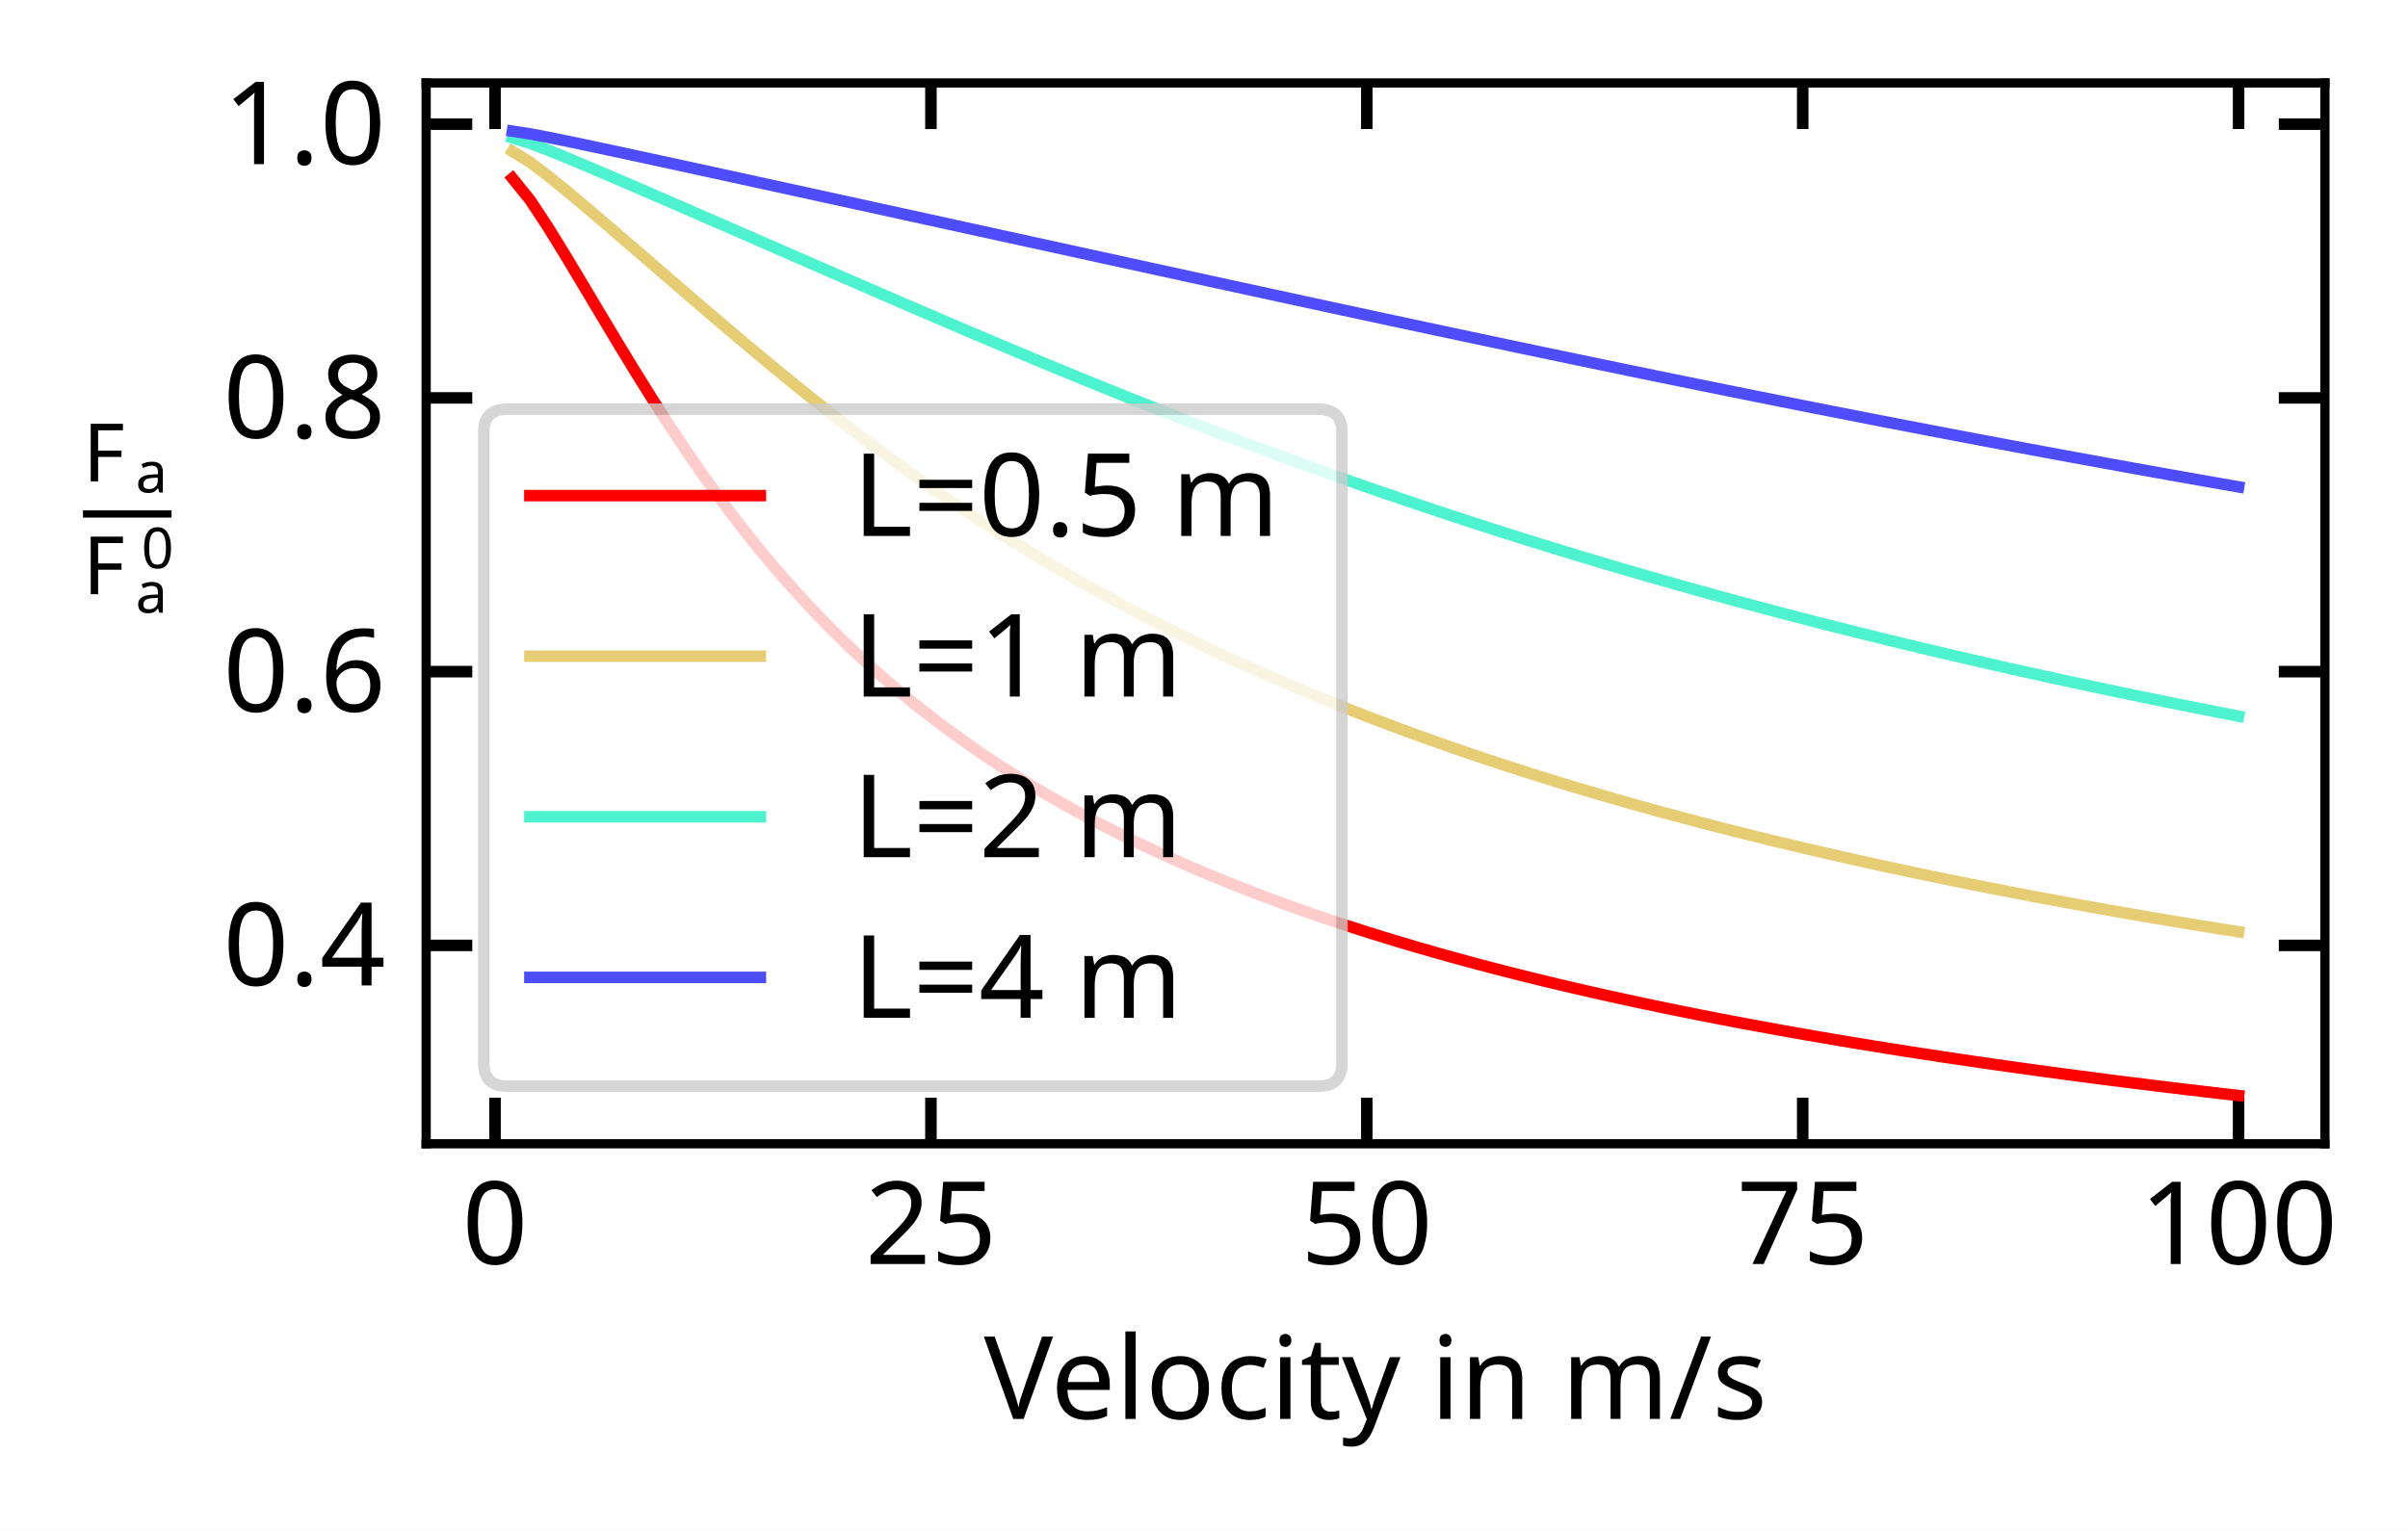
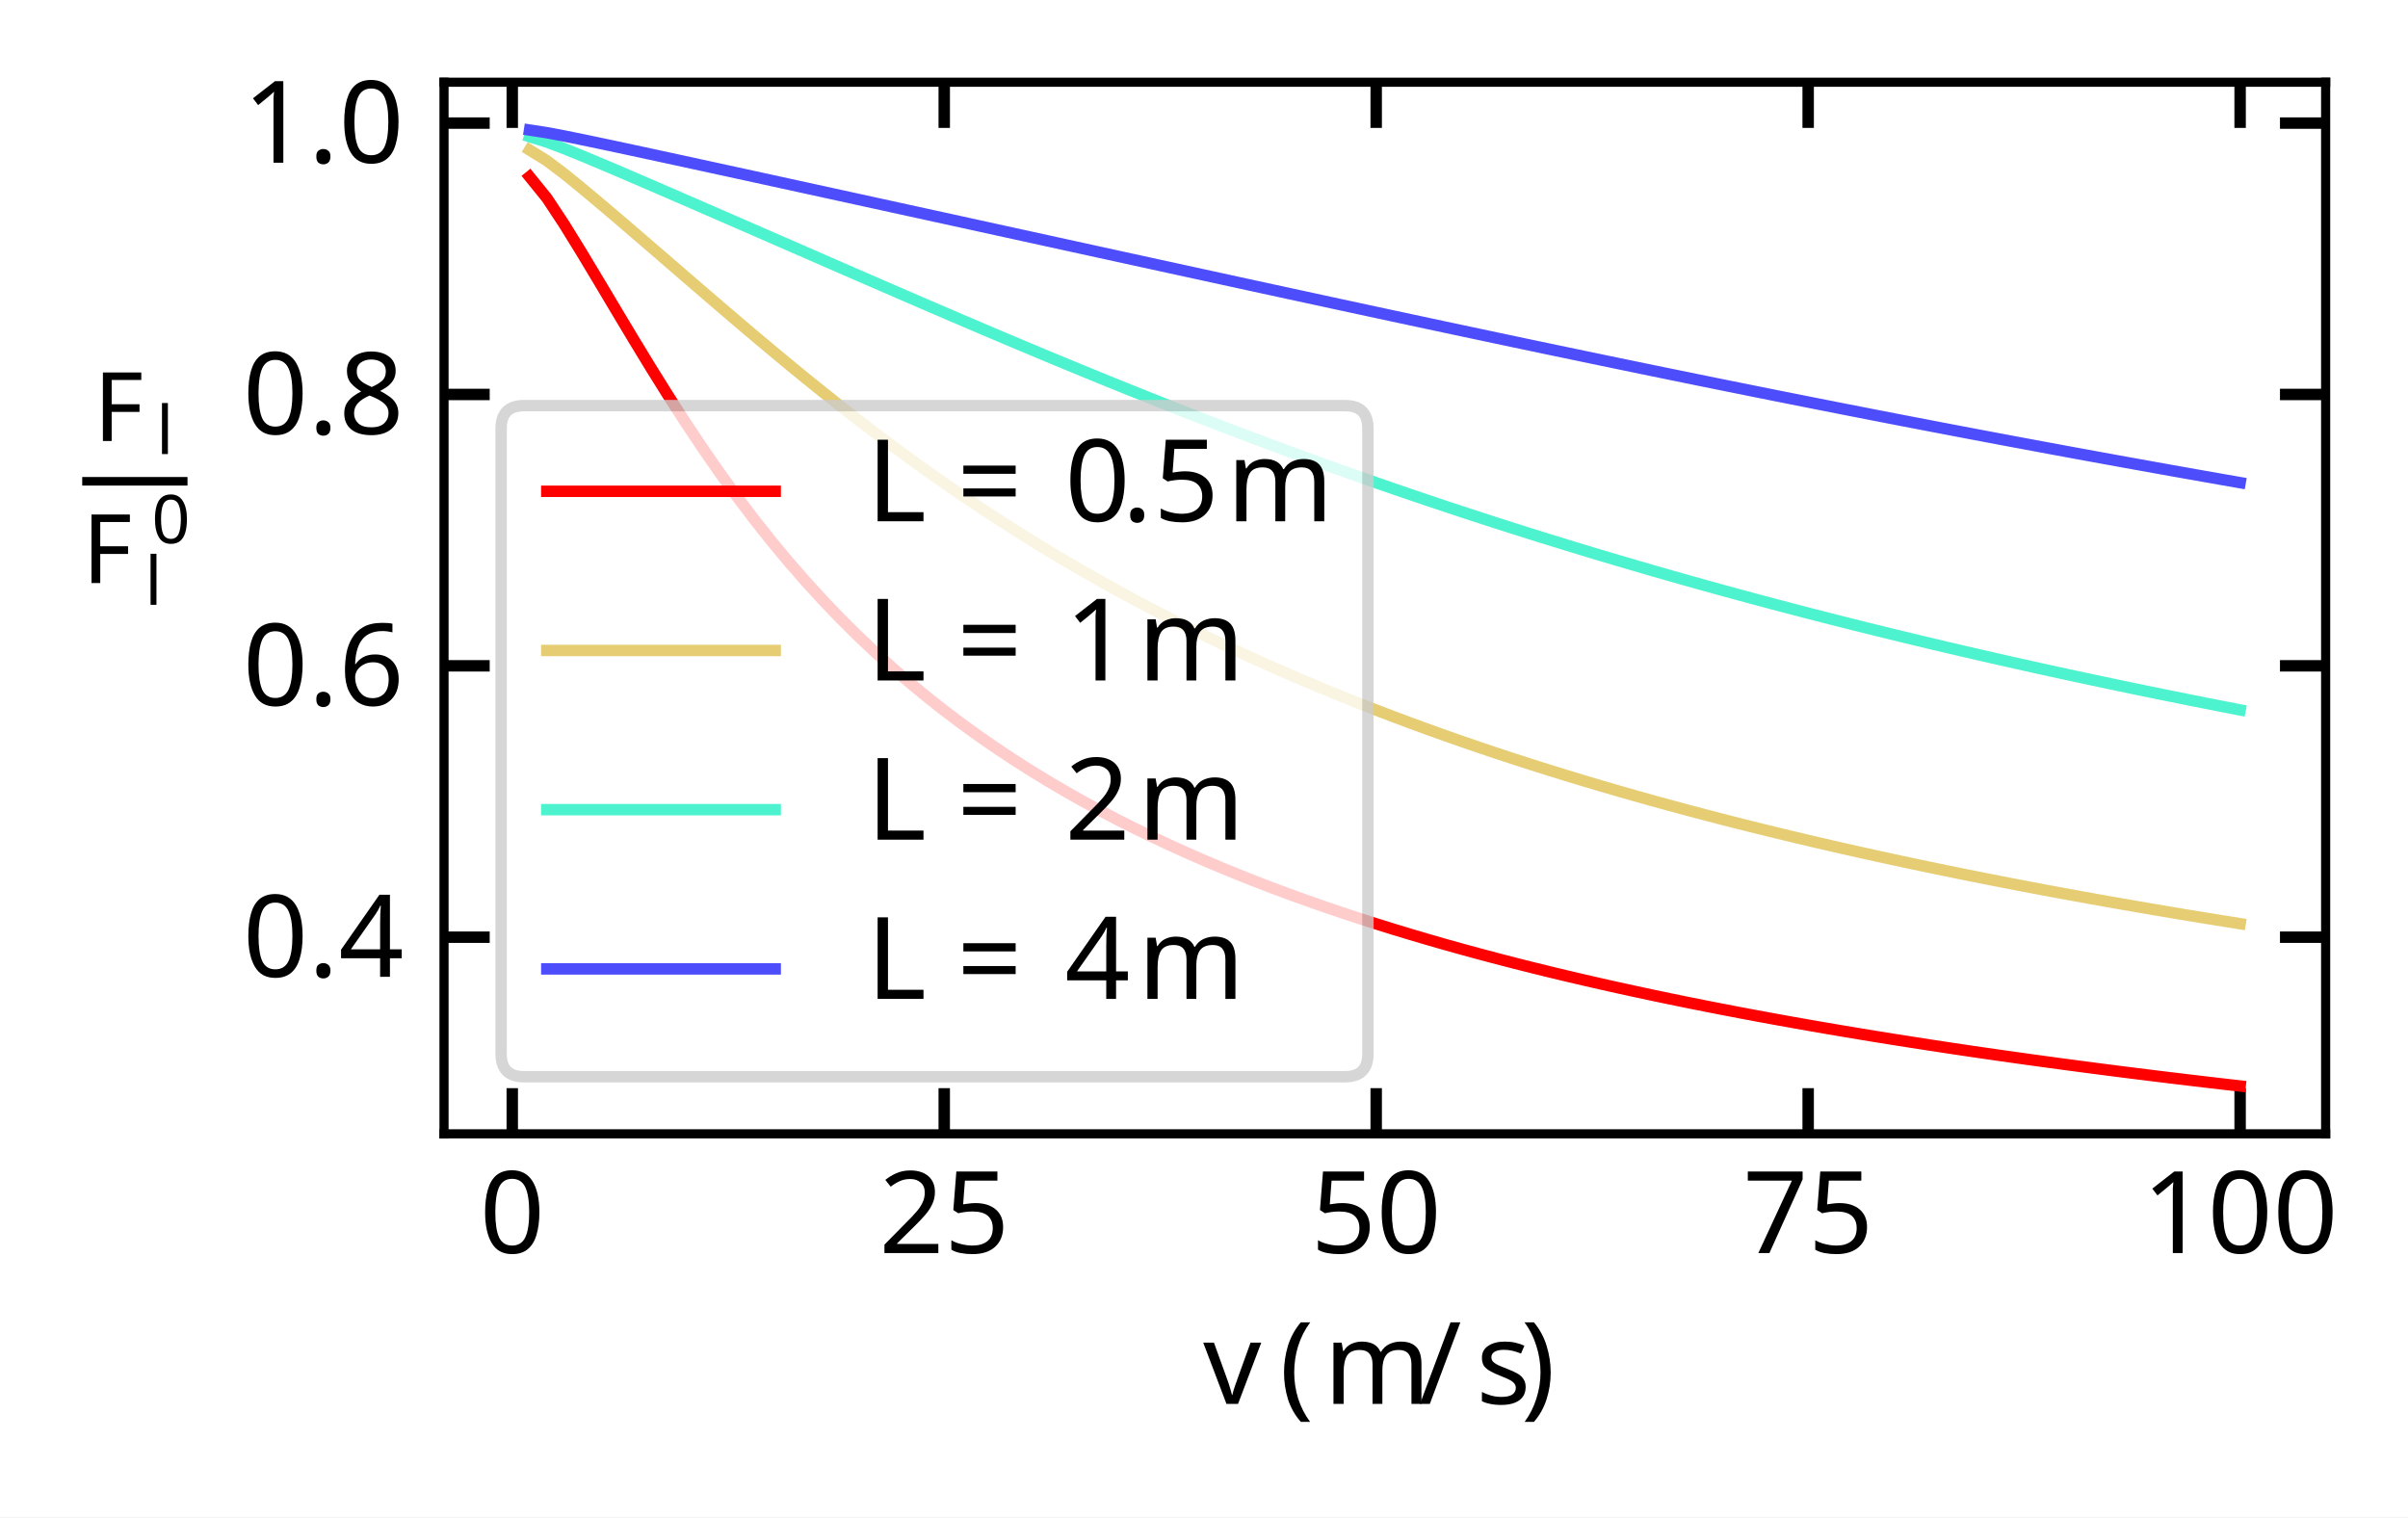
- <svg xmlns="http://www.w3.org/2000/svg" xmlns:xlink="http://www.w3.org/1999/xlink" width="208.954pt" height="132.863pt" viewBox="0 0 208.954 132.863" version="1.1">
+ <svg xmlns="http://www.w3.org/2000/svg" xmlns:xlink="http://www.w3.org/1999/xlink" width="210.854pt" height="132.863pt" viewBox="0 0 210.854 132.863" version="1.1">
  <defs>
    <style type="text/css">*{stroke-linejoin: round; stroke-linecap: butt}</style>
  </defs>
  <g id="figure_1">
    <g id="patch_1">
-       <path d="M 0 132.863  L 208.954 132.863  L 208.954 0  L 0 0  z " style="fill: #ffffff" />
+       <path d="M 0 132.863  L 210.854 132.863  L 210.854 0  L 0 0  z " style="fill: #ffffff" />
    </g>
    <g id="axes_1">
      <g id="patch_2">
-         <path d="M 36.98 99.282  L 201.743 99.282  L 201.743 7.2  L 36.98 7.2  z " style="fill: #ffffff" />
+         <path d="M 38.88 99.282  L 203.643 99.282  L 203.643 7.2  L 38.88 7.2  z " style="fill: #ffffff" />
      </g>
      <g id="matplotlib.axis_1">
        <g id="xtick_1">
          <g id="line2d_1">
            <defs>
-               <path id="m925a184960" d="M 0 0  L 0 -4  " style="stroke: #000000" />
-             </defs>
-             <g>
-               <use xlink:href="#m925a184960" x="42.956" y="99.282" style="stroke: #000000" />
+               <path id="m84ede90d59" d="M 0 0  L 0 -4  " style="stroke: #000000" />
+             </defs>
+             <g>
+               <use xlink:href="#m84ede90d59" x="44.856" y="99.282" style="stroke: #000000" />
            </g>
          </g>
          <g id="line2d_2">
            <defs>
-               <path id="m6430e7ddfe" d="M 0 0  L 0 4  " style="stroke: #000000" />
-             </defs>
-             <g>
-               <use xlink:href="#m6430e7ddfe" x="42.956" y="7.2" style="stroke: #000000" />
+               <path id="mca4b98fe63" d="M 0 0  L 0 4  " style="stroke: #000000" />
+             </defs>
+             <g>
+               <use xlink:href="#mca4b98fe63" x="44.856" y="7.2" style="stroke: #000000" />
            </g>
          </g>
          <g id="text_1">
-             <text style="font-size: 10px; font-family: 'NewComputerModern'; text-anchor: middle" x="42.956" y="109.722" transform="rotate(-0 42.95597 109.7223)">0</text>
+             <text style="font-size: 10px; font-family: 'NewComputerModern'; text-anchor: middle" x="44.856" y="109.722" transform="rotate(-0 44.85597 109.7223)">0</text>
          </g>
        </g>
        <g id="xtick_2">
          <g id="line2d_3">
            <g>
-               <use xlink:href="#m925a184960" x="80.781" y="99.282" style="stroke: #000000" />
+               <use xlink:href="#m84ede90d59" x="82.681" y="99.282" style="stroke: #000000" />
            </g>
          </g>
          <g id="line2d_4">
            <g>
-               <use xlink:href="#m6430e7ddfe" x="80.781" y="7.2" style="stroke: #000000" />
+               <use xlink:href="#mca4b98fe63" x="82.681" y="7.2" style="stroke: #000000" />
            </g>
          </g>
          <g id="text_2">
-             <text style="font-size: 10px; font-family: 'NewComputerModern'; text-anchor: middle" x="80.781" y="109.722" transform="rotate(-0 80.78053 109.7223)">25</text>
+             <text style="font-size: 10px; font-family: 'NewComputerModern'; text-anchor: middle" x="82.681" y="109.722" transform="rotate(-0 82.68053 109.7223)">25</text>
          </g>
        </g>
        <g id="xtick_3">
          <g id="line2d_5">
            <g>
-               <use xlink:href="#m925a184960" x="118.605" y="99.282" style="stroke: #000000" />
+               <use xlink:href="#m84ede90d59" x="120.505" y="99.282" style="stroke: #000000" />
            </g>
          </g>
          <g id="line2d_6">
            <g>
-               <use xlink:href="#m6430e7ddfe" x="118.605" y="7.2" style="stroke: #000000" />
+               <use xlink:href="#mca4b98fe63" x="120.505" y="7.2" style="stroke: #000000" />
            </g>
          </g>
          <g id="text_3">
-             <text style="font-size: 10px; font-family: 'NewComputerModern'; text-anchor: middle" x="118.605" y="109.722" transform="rotate(-0 118.6051 109.7223)">50</text>
+             <text style="font-size: 10px; font-family: 'NewComputerModern'; text-anchor: middle" x="120.505" y="109.722" transform="rotate(-0 120.5051 109.7223)">50</text>
          </g>
        </g>
        <g id="xtick_4">
          <g id="line2d_7">
            <g>
-               <use xlink:href="#m925a184960" x="156.43" y="99.282" style="stroke: #000000" />
+               <use xlink:href="#m84ede90d59" x="158.33" y="99.282" style="stroke: #000000" />
            </g>
          </g>
          <g id="line2d_8">
            <g>
-               <use xlink:href="#m6430e7ddfe" x="156.43" y="7.2" style="stroke: #000000" />
+               <use xlink:href="#mca4b98fe63" x="158.33" y="7.2" style="stroke: #000000" />
            </g>
          </g>
          <g id="text_4">
-             <text style="font-size: 10px; font-family: 'NewComputerModern'; text-anchor: middle" x="156.43" y="109.722" transform="rotate(-0 156.4296 109.7223)">75</text>
+             <text style="font-size: 10px; font-family: 'NewComputerModern'; text-anchor: middle" x="158.33" y="109.722" transform="rotate(-0 158.3296 109.7223)">75</text>
          </g>
        </g>
        <g id="xtick_5">
          <g id="line2d_9">
            <g>
-               <use xlink:href="#m925a184960" x="194.254" y="99.282" style="stroke: #000000" />
+               <use xlink:href="#m84ede90d59" x="196.154" y="99.282" style="stroke: #000000" />
            </g>
          </g>
          <g id="line2d_10">
            <g>
-               <use xlink:href="#m6430e7ddfe" x="194.254" y="7.2" style="stroke: #000000" />
+               <use xlink:href="#mca4b98fe63" x="196.154" y="7.2" style="stroke: #000000" />
            </g>
          </g>
          <g id="text_5">
-             <text style="font-size: 10px; font-family: 'NewComputerModern'; text-anchor: middle" x="194.254" y="109.722" transform="rotate(-0 194.2542 109.7223)">100</text>
+             <text style="font-size: 10px; font-family: 'NewComputerModern'; text-anchor: middle" x="196.154" y="109.722" transform="rotate(-0 196.1542 109.7223)">100</text>
          </g>
        </g>
        <g id="text_6">
-           <text style="font-size: 10px; font-family: 'NewComputerModern'; text-anchor: middle" x="119.362" y="123.163" transform="rotate(-0 119.3616 123.1629)">Velocity in m/s</text>
+           <g transform="translate(105.3616 123.1629)">
+             <text>
+               <tspan x="0" y="-0.234" style="font-size: 10px; font-family: 'NewComputerModern Math'">v</tspan>
+               <tspan x="6.668" y="-0.234" style="font-size: 10px; font-family: 'NewComputerModern Math'">(</tspan>
+               <tspan x="10.558" y="-0.234" style="font-size: 10px; font-family: 'NewComputerModern Math'">m</tspan>
+               <tspan x="18.888" y="-0.234" style="font-size: 10px; font-family: 'NewComputerModern Math'">/</tspan>
+               <tspan x="23.888" y="-0.234" style="font-size: 10px; font-family: 'NewComputerModern Math'">s</tspan>
+               <tspan x="27.828" y="-0.234" style="font-size: 10px; font-family: 'NewComputerModern Math'">)</tspan>
+             </text>
+           </g>
        </g>
      </g>
      <g id="matplotlib.axis_2">
        <g id="ytick_1">
          <g id="line2d_11">
            <defs>
-               <path id="m21ab42282b" d="M 0 0  L 4 0  " style="stroke: #000000" />
-             </defs>
-             <g>
-               <use xlink:href="#m21ab42282b" x="36.98" y="82.064" style="stroke: #000000" />
+               <path id="m1405b9a359" d="M 0 0  L 4 0  " style="stroke: #000000" />
+             </defs>
+             <g>
+               <use xlink:href="#m1405b9a359" x="38.88" y="82.064" style="stroke: #000000" />
            </g>
          </g>
          <g id="line2d_12">
            <defs>
-               <path id="mace1da672e" d="M 0 0  L -4 0  " style="stroke: #000000" />
-             </defs>
-             <g>
-               <use xlink:href="#mace1da672e" x="201.743" y="82.064" style="stroke: #000000" />
+               <path id="m4160505095" d="M 0 0  L -4 0  " style="stroke: #000000" />
+             </defs>
+             <g>
+               <use xlink:href="#m4160505095" x="203.643" y="82.064" style="stroke: #000000" />
            </g>
          </g>
          <g id="text_7">
-             <text style="font-size: 10px; font-family: 'NewComputerModern'; text-anchor: end" x="33.48" y="85.535" transform="rotate(-0 33.47969 85.53464)">0.4</text>
+             <text style="font-size: 10px; font-family: 'NewComputerModern'; text-anchor: end" x="35.38" y="85.535" transform="rotate(-0 35.37969 85.53464)">0.4</text>
          </g>
        </g>
        <g id="ytick_2">
          <g id="line2d_13">
            <g>
-               <use xlink:href="#m21ab42282b" x="36.98" y="58.302" style="stroke: #000000" />
+               <use xlink:href="#m1405b9a359" x="38.88" y="58.302" style="stroke: #000000" />
            </g>
          </g>
          <g id="line2d_14">
            <g>
-               <use xlink:href="#mace1da672e" x="201.743" y="58.302" style="stroke: #000000" />
+               <use xlink:href="#m4160505095" x="203.643" y="58.302" style="stroke: #000000" />
            </g>
          </g>
          <g id="text_8">
-             <text style="font-size: 10px; font-family: 'NewComputerModern'; text-anchor: end" x="33.48" y="61.772" transform="rotate(-0 33.47969 61.77238)">0.6</text>
+             <text style="font-size: 10px; font-family: 'NewComputerModern'; text-anchor: end" x="35.38" y="61.772" transform="rotate(-0 35.37969 61.77238)">0.6</text>
          </g>
        </g>
        <g id="ytick_3">
          <g id="line2d_15">
            <g>
-               <use xlink:href="#m21ab42282b" x="36.98" y="34.54" style="stroke: #000000" />
+               <use xlink:href="#m1405b9a359" x="38.88" y="34.54" style="stroke: #000000" />
            </g>
          </g>
          <g id="line2d_16">
            <g>
-               <use xlink:href="#mace1da672e" x="201.743" y="34.54" style="stroke: #000000" />
+               <use xlink:href="#m4160505095" x="203.643" y="34.54" style="stroke: #000000" />
            </g>
          </g>
          <g id="text_9">
-             <text style="font-size: 10px; font-family: 'NewComputerModern'; text-anchor: end" x="33.48" y="38.01" transform="rotate(-0 33.47969 38.01012)">0.8</text>
+             <text style="font-size: 10px; font-family: 'NewComputerModern'; text-anchor: end" x="35.38" y="38.01" transform="rotate(-0 35.37969 38.01012)">0.8</text>
          </g>
        </g>
        <g id="ytick_4">
          <g id="line2d_17">
            <g>
-               <use xlink:href="#m21ab42282b" x="36.98" y="10.778" style="stroke: #000000" />
+               <use xlink:href="#m1405b9a359" x="38.88" y="10.778" style="stroke: #000000" />
            </g>
          </g>
          <g id="line2d_18">
            <g>
-               <use xlink:href="#mace1da672e" x="201.743" y="10.778" style="stroke: #000000" />
+               <use xlink:href="#m4160505095" x="203.643" y="10.778" style="stroke: #000000" />
            </g>
          </g>
          <g id="text_10">
-             <text style="font-size: 10px; font-family: 'NewComputerModern'; text-anchor: end" x="33.48" y="14.248" transform="rotate(-0 33.47969 14.24786)">1.0</text>
+             <text style="font-size: 10px; font-family: 'NewComputerModern'; text-anchor: end" x="35.38" y="14.248" transform="rotate(-0 35.37969 14.24786)">1.0</text>
          </g>
        </g>
        <g id="text_11">
-           <g transform="translate(7.2 46.84085)">
-             <text>
-               <tspan x="0" y="-5.056" style="font-size: 7px; font-family: 'NewComputerModern Math'">F</tspan>
-               <tspan x="0" y="4.737" style="font-size: 7px; font-family: 'NewComputerModern Math'">F</tspan>
-               <tspan x="4.571" y="-4.092" style="font-size: 4.9px; font-family: 'NewComputerModern Math'">a</tspan>
-               <tspan x="4.571" y="6.345" style="font-size: 4.9px; font-family: 'NewComputerModern Math'">a</tspan>
-               <tspan x="5.076" y="2.486" style="font-size: 4.9px; font-family: 'NewComputerModern Math'">0</tspan>
-               <tspan x="8.936" y="-0.155" style="font-size: 10px; font-family: 'NewComputerModern'"> </tspan>
-               <tspan x="12.266" y="-0.155" style="font-size: 10px; font-family: 'NewComputerModern'"> </tspan>
-               <tspan x="15.596" y="-0.155" style="font-size: 10px; font-family: 'NewComputerModern'"> </tspan>
-             </text>
-             <rect x="0" y="-2.538" width="7.686" height="0.625" />
+           <g transform="translate(7.2 44.72085)">
+             <text>
+               <tspan x="0" y="6.331" style="font-size: 8.4px; font-family: 'NewComputerModern Math'">F</tspan>
+               <tspan x="1" y="-6.105" style="font-size: 8.4px; font-family: 'NewComputerModern Math'">F</tspan>
+               <tspan x="5.485" y="8.239" style="font-size: 5.88px; font-family: 'NewComputerModern Math'">l</tspan>
+               <tspan x="6.088" y="2.841" style="font-size: 5.88px; font-family: 'NewComputerModern Math'">0</tspan>
+               <tspan x="6.485" y="-4.96" style="font-size: 5.88px; font-family: 'NewComputerModern Math'">l</tspan>
+               <tspan x="10.719" y="-0.319" style="font-size: 12px; font-family: 'NewComputerModern'"> </tspan>
+               <tspan x="14.715" y="-0.319" style="font-size: 12px; font-family: 'NewComputerModern'"> </tspan>
+               <tspan x="18.711" y="-0.319" style="font-size: 12px; font-family: 'NewComputerModern'"> </tspan>
+             </text>
+             <rect x="0" y="-2.952" width="9.219" height="0.75" />
          </g>
        </g>
      </g>
      <g id="line2d_19">
-         <path d="M 44.469 15.473  L 45.982 17.34  L 47.495 19.629  L 49.008 22.081  L 50.521 24.601  L 52.034 27.14  L 53.547 29.666  L 55.06 32.153  L 56.573 34.581  L 58.086 36.935  L 59.599 39.206  L 61.112 41.388  L 62.625 43.478  L 64.138 45.477  L 65.651 47.385  L 67.164 49.205  L 68.677 50.94  L 70.19 52.593  L 71.703 54.17  L 73.216 55.673  L 74.729 57.106  L 76.242 58.474  L 77.755 59.78  L 79.268 61.028  L 80.781 62.222  L 82.294 63.363  L 83.806 64.456  L 85.319 65.503  L 86.832 66.507  L 88.345 67.471  L 89.858 68.396  L 91.371 69.285  L 92.884 70.14  L 94.397 70.963  L 95.91 71.756  L 97.423 72.519  L 98.936 73.256  L 100.449 73.966  L 101.962 74.653  L 103.475 75.316  L 104.988 75.957  L 106.501 76.577  L 108.014 77.177  L 109.527 77.759  L 111.04 78.322  L 112.553 78.868  L 114.066 79.398  L 115.579 79.912  L 117.092 80.412  L 118.605 80.897  L 120.118 81.369  L 121.631 81.827  L 123.144 82.273  L 124.657 82.708  L 126.17 83.13  L 127.683 83.542  L 129.196 83.944  L 130.709 84.335  L 132.222 84.717  L 133.735 85.089  L 135.248 85.453  L 136.761 85.807  L 138.274 86.154  L 139.787 86.493  L 141.3 86.823  L 142.813 87.147  L 144.326 87.463  L 145.839 87.773  L 147.352 88.076  L 148.865 88.372  L 150.378 88.662  L 151.891 88.947  L 153.404 89.225  L 154.917 89.498  L 156.43 89.766  L 157.943 90.028  L 159.456 90.285  L 160.969 90.537  L 162.482 90.785  L 163.995 91.028  L 165.508 91.266  L 167.021 91.5  L 168.534 91.73  L 170.046 91.956  L 171.559 92.178  L 173.072 92.396  L 174.585 92.61  L 176.098 92.82  L 177.611 93.027  L 179.124 93.231  L 180.637 93.431  L 182.15 93.628  L 183.663 93.822  L 185.176 94.013  L 186.689 94.2  L 188.202 94.385  L 189.715 94.567  L 191.228 94.746  L 192.741 94.922  L 194.254 95.096  " clip-path="url(#p21b578f75c)" style="fill: none; stroke: #ff0000; stroke-linecap: square" />
+         <path d="M 46.369 15.473  L 47.882 17.34  L 49.395 19.629  L 50.908 22.081  L 52.421 24.601  L 53.934 27.14  L 55.447 29.666  L 56.96 32.153  L 58.473 34.581  L 59.986 36.935  L 61.499 39.206  L 63.012 41.388  L 64.525 43.478  L 66.038 45.477  L 67.551 47.385  L 69.064 49.205  L 70.577 50.94  L 72.09 52.593  L 73.603 54.17  L 75.116 55.673  L 76.629 57.106  L 78.142 58.474  L 79.655 59.78  L 81.168 61.028  L 82.681 62.222  L 84.194 63.363  L 85.706 64.456  L 87.219 65.503  L 88.732 66.507  L 90.245 67.471  L 91.758 68.396  L 93.271 69.285  L 94.784 70.14  L 96.297 70.963  L 97.81 71.756  L 99.323 72.519  L 100.836 73.256  L 102.349 73.966  L 103.862 74.653  L 105.375 75.316  L 106.888 75.957  L 108.401 76.577  L 109.914 77.177  L 111.427 77.759  L 112.94 78.322  L 114.453 78.868  L 115.966 79.398  L 117.479 79.912  L 118.992 80.412  L 120.505 80.897  L 122.018 81.369  L 123.531 81.827  L 125.044 82.273  L 126.557 82.708  L 128.07 83.13  L 129.583 83.542  L 131.096 83.944  L 132.609 84.335  L 134.122 84.717  L 135.635 85.089  L 137.148 85.453  L 138.661 85.807  L 140.174 86.154  L 141.687 86.493  L 143.2 86.823  L 144.713 87.147  L 146.226 87.463  L 147.739 87.773  L 149.252 88.076  L 150.765 88.372  L 152.278 88.662  L 153.791 88.947  L 155.304 89.225  L 156.817 89.498  L 158.33 89.766  L 159.843 90.028  L 161.356 90.285  L 162.869 90.537  L 164.382 90.785  L 165.895 91.028  L 167.408 91.266  L 168.921 91.5  L 170.434 91.73  L 171.946 91.956  L 173.459 92.178  L 174.972 92.396  L 176.485 92.61  L 177.998 92.82  L 179.511 93.027  L 181.024 93.231  L 182.537 93.431  L 184.05 93.628  L 185.563 93.822  L 187.076 94.013  L 188.589 94.2  L 190.102 94.385  L 191.615 94.567  L 193.128 94.746  L 194.641 94.922  L 196.154 95.096  " clip-path="url(#p75cf6c90d3)" style="fill: none; stroke: #ff0000; stroke-linecap: square" />
      </g>
      <g id="line2d_20">
-         <path d="M 44.469 13.137  L 45.982 14.071  L 47.495 15.215  L 49.008 16.442  L 50.521 17.707  L 52.034 18.991  L 53.547 20.287  L 55.06 21.589  L 56.573 22.895  L 58.086 24.202  L 59.599 25.507  L 61.112 26.807  L 62.625 28.1  L 64.138 29.383  L 65.651 30.653  L 67.164 31.909  L 68.677 33.148  L 70.19 34.368  L 71.703 35.569  L 73.216 36.749  L 74.729 37.907  L 76.242 39.042  L 77.755 40.154  L 79.268 41.242  L 80.781 42.307  L 82.294 43.348  L 83.806 44.366  L 85.319 45.36  L 86.832 46.332  L 88.345 47.28  L 89.858 48.206  L 91.371 49.11  L 92.884 49.992  L 94.397 50.854  L 95.91 51.694  L 97.423 52.515  L 98.936 53.316  L 100.449 54.098  L 101.962 54.861  L 103.475 55.607  L 104.988 56.335  L 106.501 57.046  L 108.014 57.74  L 109.527 58.418  L 111.04 59.081  L 112.553 59.728  L 114.066 60.361  L 115.579 60.98  L 117.092 61.585  L 118.605 62.177  L 120.118 62.755  L 121.631 63.321  L 123.144 63.875  L 124.657 64.417  L 126.17 64.947  L 127.683 65.466  L 129.196 65.975  L 130.709 66.473  L 132.222 66.96  L 133.735 67.438  L 135.248 67.906  L 136.761 68.365  L 138.274 68.815  L 139.787 69.256  L 141.3 69.688  L 142.813 70.113  L 144.326 70.529  L 145.839 70.937  L 147.352 71.337  L 148.865 71.731  L 150.378 72.117  L 151.891 72.495  L 153.404 72.868  L 154.917 73.233  L 156.43 73.592  L 157.943 73.945  L 159.456 74.291  L 160.969 74.632  L 162.482 74.967  L 163.995 75.296  L 165.508 75.62  L 167.021 75.938  L 168.534 76.251  L 170.046 76.559  L 171.559 76.862  L 173.072 77.16  L 174.585 77.453  L 176.098 77.742  L 177.611 78.026  L 179.124 78.306  L 180.637 78.581  L 182.15 78.853  L 183.663 79.12  L 185.176 79.383  L 186.689 79.642  L 188.202 79.898  L 189.715 80.15  L 191.228 80.398  L 192.741 80.642  L 194.254 80.883  " clip-path="url(#p21b578f75c)" style="fill: none; stroke: #e6cd73; stroke-linecap: square" />
+         <path d="M 46.369 13.137  L 47.882 14.071  L 49.395 15.215  L 50.908 16.442  L 52.421 17.707  L 53.934 18.991  L 55.447 20.287  L 56.96 21.589  L 58.473 22.895  L 59.986 24.202  L 61.499 25.507  L 63.012 26.807  L 64.525 28.1  L 66.038 29.383  L 67.551 30.653  L 69.064 31.909  L 70.577 33.148  L 72.09 34.368  L 73.603 35.569  L 75.116 36.749  L 76.629 37.907  L 78.142 39.042  L 79.655 40.154  L 81.168 41.242  L 82.681 42.307  L 84.194 43.348  L 85.706 44.366  L 87.219 45.36  L 88.732 46.332  L 90.245 47.28  L 91.758 48.206  L 93.271 49.11  L 94.784 49.992  L 96.297 50.854  L 97.81 51.694  L 99.323 52.515  L 100.836 53.316  L 102.349 54.098  L 103.862 54.861  L 105.375 55.607  L 106.888 56.335  L 108.401 57.046  L 109.914 57.74  L 111.427 58.418  L 112.94 59.081  L 114.453 59.728  L 115.966 60.361  L 117.479 60.98  L 118.992 61.585  L 120.505 62.177  L 122.018 62.755  L 123.531 63.321  L 125.044 63.875  L 126.557 64.417  L 128.07 64.947  L 129.583 65.466  L 131.096 65.975  L 132.609 66.473  L 134.122 66.96  L 135.635 67.438  L 137.148 67.906  L 138.661 68.365  L 140.174 68.815  L 141.687 69.256  L 143.2 69.688  L 144.713 70.113  L 146.226 70.529  L 147.739 70.937  L 149.252 71.337  L 150.765 71.731  L 152.278 72.117  L 153.791 72.495  L 155.304 72.868  L 156.817 73.233  L 158.33 73.592  L 159.843 73.945  L 161.356 74.291  L 162.869 74.632  L 164.382 74.967  L 165.895 75.296  L 167.408 75.62  L 168.921 75.938  L 170.434 76.251  L 171.946 76.559  L 173.459 76.862  L 174.972 77.16  L 176.485 77.453  L 177.998 77.742  L 179.511 78.026  L 181.024 78.306  L 182.537 78.581  L 184.05 78.853  L 185.563 79.12  L 187.076 79.383  L 188.589 79.642  L 190.102 79.898  L 191.615 80.15  L 193.128 80.398  L 194.641 80.642  L 196.154 80.883  " clip-path="url(#p75cf6c90d3)" style="fill: none; stroke: #e6cd73; stroke-linecap: square" />
      </g>
      <g id="line2d_21">
-         <path d="M 44.469 11.969  L 45.982 12.436  L 47.495 13.009  L 49.008 13.622  L 50.521 14.254  L 52.034 14.896  L 53.547 15.544  L 55.06 16.196  L 56.573 16.85  L 58.086 17.506  L 59.599 18.164  L 61.112 18.822  L 62.625 19.481  L 64.138 20.141  L 65.651 20.801  L 67.164 21.461  L 68.677 22.121  L 70.19 22.781  L 71.703 23.441  L 73.216 24.1  L 74.729 24.757  L 76.242 25.414  L 77.755 26.069  L 79.268 26.722  L 80.781 27.373  L 82.294 28.022  L 83.806 28.668  L 85.319 29.311  L 86.832 29.95  L 88.345 30.586  L 89.858 31.219  L 91.371 31.847  L 92.884 32.471  L 94.397 33.09  L 95.91 33.705  L 97.423 34.314  L 98.936 34.919  L 100.449 35.519  L 101.962 36.113  L 103.475 36.701  L 104.988 37.285  L 106.501 37.862  L 108.014 38.434  L 109.527 39  L 111.04 39.56  L 112.553 40.114  L 114.066 40.663  L 115.579 41.205  L 117.092 41.742  L 118.605 42.272  L 120.118 42.797  L 121.631 43.315  L 123.144 43.828  L 124.657 44.335  L 126.17 44.836  L 127.683 45.331  L 129.196 45.82  L 130.709 46.304  L 132.222 46.781  L 133.735 47.253  L 135.248 47.72  L 136.761 48.181  L 138.274 48.636  L 139.787 49.086  L 141.3 49.53  L 142.813 49.969  L 144.326 50.403  L 145.839 50.832  L 147.352 51.255  L 148.865 51.674  L 150.378 52.087  L 151.891 52.495  L 153.404 52.898  L 154.917 53.297  L 156.43 53.691  L 157.943 54.08  L 159.456 54.464  L 160.969 54.844  L 162.482 55.219  L 163.995 55.59  L 165.508 55.957  L 167.021 56.319  L 168.534 56.677  L 170.046 57.03  L 171.559 57.38  L 173.072 57.725  L 174.585 58.067  L 176.098 58.404  L 177.611 58.738  L 179.124 59.067  L 180.637 59.393  L 182.15 59.715  L 183.663 60.034  L 185.176 60.349  L 186.689 60.66  L 188.202 60.968  L 189.715 61.272  L 191.228 61.573  L 192.741 61.871  L 194.254 62.165  " clip-path="url(#p21b578f75c)" style="fill: none; stroke: #4df3ce; stroke-linecap: square" />
+         <path d="M 46.369 11.969  L 47.882 12.436  L 49.395 13.009  L 50.908 13.622  L 52.421 14.254  L 53.934 14.896  L 55.447 15.544  L 56.96 16.196  L 58.473 16.85  L 59.986 17.506  L 61.499 18.164  L 63.012 18.822  L 64.525 19.481  L 66.038 20.141  L 67.551 20.801  L 69.064 21.461  L 70.577 22.121  L 72.09 22.781  L 73.603 23.441  L 75.116 24.1  L 76.629 24.757  L 78.142 25.414  L 79.655 26.069  L 81.168 26.722  L 82.681 27.373  L 84.194 28.022  L 85.706 28.668  L 87.219 29.311  L 88.732 29.95  L 90.245 30.586  L 91.758 31.219  L 93.271 31.847  L 94.784 32.471  L 96.297 33.09  L 97.81 33.705  L 99.323 34.314  L 100.836 34.919  L 102.349 35.519  L 103.862 36.113  L 105.375 36.701  L 106.888 37.285  L 108.401 37.862  L 109.914 38.434  L 111.427 39  L 112.94 39.56  L 114.453 40.114  L 115.966 40.663  L 117.479 41.205  L 118.992 41.742  L 120.505 42.272  L 122.018 42.797  L 123.531 43.315  L 125.044 43.828  L 126.557 44.335  L 128.07 44.836  L 129.583 45.331  L 131.096 45.82  L 132.609 46.304  L 134.122 46.781  L 135.635 47.253  L 137.148 47.72  L 138.661 48.181  L 140.174 48.636  L 141.687 49.086  L 143.2 49.53  L 144.713 49.969  L 146.226 50.403  L 147.739 50.832  L 149.252 51.255  L 150.765 51.674  L 152.278 52.087  L 153.791 52.495  L 155.304 52.898  L 156.817 53.297  L 158.33 53.691  L 159.843 54.08  L 161.356 54.464  L 162.869 54.844  L 164.382 55.219  L 165.895 55.59  L 167.408 55.957  L 168.921 56.319  L 170.434 56.677  L 171.946 57.03  L 173.459 57.38  L 174.972 57.725  L 176.485 58.067  L 177.998 58.404  L 179.511 58.738  L 181.024 59.067  L 182.537 59.393  L 184.05 59.715  L 185.563 60.034  L 187.076 60.349  L 188.589 60.66  L 190.102 60.968  L 191.615 61.272  L 193.128 61.573  L 194.641 61.871  L 196.154 62.165  " clip-path="url(#p75cf6c90d3)" style="fill: none; stroke: #4df3ce; stroke-linecap: square" />
      </g>
      <g id="line2d_22">
-         <path d="M 44.469 11.386  L 45.982 11.619  L 47.495 11.905  L 49.008 12.212  L 50.521 12.528  L 52.034 12.849  L 53.547 13.173  L 55.06 13.499  L 56.573 13.826  L 58.086 14.154  L 59.599 14.483  L 61.112 14.812  L 62.625 15.142  L 64.138 15.471  L 65.651 15.802  L 67.164 16.132  L 68.677 16.462  L 70.19 16.793  L 71.703 17.124  L 73.216 17.455  L 74.729 17.786  L 76.242 18.117  L 77.755 18.448  L 79.268 18.779  L 80.781 19.11  L 82.294 19.441  L 83.806 19.773  L 85.319 20.104  L 86.832 20.435  L 88.345 20.766  L 89.858 21.097  L 91.371 21.429  L 92.884 21.76  L 94.397 22.091  L 95.91 22.422  L 97.423 22.752  L 98.936 23.083  L 100.449 23.413  L 101.962 23.743  L 103.475 24.073  L 104.988 24.403  L 106.501 24.733  L 108.014 25.062  L 109.527 25.39  L 111.04 25.719  L 112.553 26.046  L 114.066 26.374  L 115.579 26.701  L 117.092 27.027  L 118.605 27.353  L 120.118 27.678  L 121.631 28.002  L 123.144 28.326  L 124.657 28.649  L 126.17 28.971  L 127.683 29.292  L 129.196 29.613  L 130.709 29.933  L 132.222 30.252  L 133.735 30.57  L 135.248 30.886  L 136.761 31.202  L 138.274 31.517  L 139.787 31.831  L 141.3 32.144  L 142.813 32.456  L 144.326 32.766  L 145.839 33.075  L 147.352 33.384  L 148.865 33.691  L 150.378 33.996  L 151.891 34.301  L 153.404 34.604  L 154.917 34.906  L 156.43 35.207  L 157.943 35.506  L 159.456 35.804  L 160.969 36.1  L 162.482 36.396  L 163.995 36.69  L 165.508 36.982  L 167.021 37.273  L 168.534 37.563  L 170.046 37.851  L 171.559 38.138  L 173.072 38.423  L 174.585 38.707  L 176.098 38.989  L 177.611 39.27  L 179.124 39.55  L 180.637 39.828  L 182.15 40.104  L 183.663 40.38  L 185.176 40.653  L 186.689 40.925  L 188.202 41.196  L 189.715 41.465  L 191.228 41.733  L 192.741 41.999  L 194.254 42.263  " clip-path="url(#p21b578f75c)" style="fill: none; stroke: #4e4dfc; stroke-linecap: square" />
+         <path d="M 46.369 11.386  L 47.882 11.619  L 49.395 11.905  L 50.908 12.212  L 52.421 12.528  L 53.934 12.849  L 55.447 13.173  L 56.96 13.499  L 58.473 13.826  L 59.986 14.154  L 61.499 14.483  L 63.012 14.812  L 64.525 15.142  L 66.038 15.471  L 67.551 15.802  L 69.064 16.132  L 70.577 16.462  L 72.09 16.793  L 73.603 17.124  L 75.116 17.455  L 76.629 17.786  L 78.142 18.117  L 79.655 18.448  L 81.168 18.779  L 82.681 19.11  L 84.194 19.441  L 85.706 19.773  L 87.219 20.104  L 88.732 20.435  L 90.245 20.766  L 91.758 21.097  L 93.271 21.429  L 94.784 21.76  L 96.297 22.091  L 97.81 22.422  L 99.323 22.752  L 100.836 23.083  L 102.349 23.413  L 103.862 23.743  L 105.375 24.073  L 106.888 24.403  L 108.401 24.733  L 109.914 25.062  L 111.427 25.39  L 112.94 25.719  L 114.453 26.046  L 115.966 26.374  L 117.479 26.701  L 118.992 27.027  L 120.505 27.353  L 122.018 27.678  L 123.531 28.002  L 125.044 28.326  L 126.557 28.649  L 128.07 28.971  L 129.583 29.292  L 131.096 29.613  L 132.609 29.933  L 134.122 30.252  L 135.635 30.57  L 137.148 30.886  L 138.661 31.202  L 140.174 31.517  L 141.687 31.831  L 143.2 32.144  L 144.713 32.456  L 146.226 32.766  L 147.739 33.075  L 149.252 33.384  L 150.765 33.691  L 152.278 33.996  L 153.791 34.301  L 155.304 34.604  L 156.817 34.906  L 158.33 35.207  L 159.843 35.506  L 161.356 35.804  L 162.869 36.1  L 164.382 36.396  L 165.895 36.69  L 167.408 36.982  L 168.921 37.273  L 170.434 37.563  L 171.946 37.851  L 173.459 38.138  L 174.972 38.423  L 176.485 38.707  L 177.998 38.989  L 179.511 39.27  L 181.024 39.55  L 182.537 39.828  L 184.05 40.104  L 185.563 40.38  L 187.076 40.653  L 188.589 40.925  L 190.102 41.196  L 191.615 41.465  L 193.128 41.733  L 194.641 41.999  L 196.154 42.263  " clip-path="url(#p75cf6c90d3)" style="fill: none; stroke: #4e4dfc; stroke-linecap: square" />
      </g>
      <g id="patch_3">
-         <path d="M 36.98 99.282  L 36.98 7.2  " style="fill: none; stroke: #000000; stroke-width: 0.8; stroke-linejoin: miter; stroke-linecap: square" />
+         <path d="M 38.88 99.282  L 38.88 7.2  " style="fill: none; stroke: #000000; stroke-width: 0.8; stroke-linejoin: miter; stroke-linecap: square" />
      </g>
      <g id="patch_4">
-         <path d="M 201.743 99.282  L 201.743 7.2  " style="fill: none; stroke: #000000; stroke-width: 0.8; stroke-linejoin: miter; stroke-linecap: square" />
+         <path d="M 203.643 99.282  L 203.643 7.2  " style="fill: none; stroke: #000000; stroke-width: 0.8; stroke-linejoin: miter; stroke-linecap: square" />
      </g>
      <g id="patch_5">
-         <path d="M 36.98 99.282  L 201.743 99.282  " style="fill: none; stroke: #000000; stroke-width: 0.8; stroke-linejoin: miter; stroke-linecap: square" />
+         <path d="M 38.88 99.282  L 203.643 99.282  " style="fill: none; stroke: #000000; stroke-width: 0.8; stroke-linejoin: miter; stroke-linecap: square" />
      </g>
      <g id="patch_6">
-         <path d="M 36.98 7.2  L 201.743 7.2  " style="fill: none; stroke: #000000; stroke-width: 0.8; stroke-linejoin: miter; stroke-linecap: square" />
+         <path d="M 38.88 7.2  L 203.643 7.2  " style="fill: none; stroke: #000000; stroke-width: 0.8; stroke-linejoin: miter; stroke-linecap: square" />
      </g>
      <g id="legend_1">
        <g id="patch_7">
-           <path d="M 43.98 94.282  L 114.448 94.282  Q 116.448 94.282 116.448 92.282  L 116.448 37.519  Q 116.448 35.519 114.448 35.519  L 43.98 35.519  Q 41.98 35.519 41.98 37.519  L 41.98 92.282  Q 41.98 94.282 43.98 94.282  z " style="fill: #ffffff; opacity: 0.8; stroke: #cccccc; stroke-linejoin: miter" />
+           <path d="M 45.88 94.282  L 117.78 94.282  Q 119.78 94.282 119.78 92.282  L 119.78 37.519  Q 119.78 35.519 117.78 35.519  L 45.88 35.519  Q 43.88 35.519 43.88 37.519  L 43.88 92.282  Q 43.88 94.282 45.88 94.282  z " style="fill: #ffffff; opacity: 0.8; stroke: #cccccc; stroke-linejoin: miter" />
        </g>
        <g id="line2d_23">
-           <path d="M 45.98 43.019  L 55.98 43.019  L 65.98 43.019  " style="fill: none; stroke: #ff0000; stroke-linecap: square" />
+           <path d="M 47.88 43.019  L 57.88 43.019  L 67.88 43.019  " style="fill: none; stroke: #ff0000; stroke-linecap: square" />
        </g>
        <g id="text_12">
-           <text style="font-size: 10px; font-family: 'NewComputerModern'; text-anchor: start" x="73.98" y="46.519" transform="rotate(-0 73.97969 46.51919)">L=0.5 m</text>
+           <g transform="translate(75.87969 46.51919)">
+             <text>
+               <tspan x="0" y="-0.875" style="font-size: 10px; font-family: 'NewComputerModern Math'">L</tspan>
+               <tspan x="7.916" y="-0.875" style="font-size: 10px; font-family: 'NewComputerModern Math'">=</tspan>
+               <tspan x="17.362" y="-0.875" style="font-size: 10px; font-family: 'NewComputerModern Math'">0</tspan>
+               <tspan x="22.362" y="-0.875" style="font-size: 10px; font-family: 'NewComputerModern Math'">.</tspan>
+               <tspan x="25.142" y="-0.875" style="font-size: 10px; font-family: 'NewComputerModern Math'">5</tspan>
+               <tspan x="31.53" y="-0.875" style="font-size: 10px; font-family: 'NewComputerModern Math'">m</tspan>
+             </text>
+           </g>
        </g>
        <g id="line2d_24">
-           <path d="M 45.98 56.96  L 55.98 56.96  L 65.98 56.96  " style="fill: none; stroke: #e6cd73; stroke-linecap: square" />
+           <path d="M 47.88 56.96  L 57.88 56.96  L 67.88 56.96  " style="fill: none; stroke: #e6cd73; stroke-linecap: square" />
        </g>
        <g id="text_13">
-           <text style="font-size: 10px; font-family: 'NewComputerModern'; text-anchor: start" x="73.98" y="60.46" transform="rotate(-0 73.97969 60.45982)">L=1 m</text>
+           <g transform="translate(75.87969 60.45982)">
+             <text>
+               <tspan x="0" y="-0.875" style="font-size: 10px; font-family: 'NewComputerModern Math'">L</tspan>
+               <tspan x="7.916" y="-0.875" style="font-size: 10px; font-family: 'NewComputerModern Math'">=</tspan>
+               <tspan x="17.362" y="-0.875" style="font-size: 10px; font-family: 'NewComputerModern Math'">1</tspan>
+               <tspan x="23.75" y="-0.875" style="font-size: 10px; font-family: 'NewComputerModern Math'">m</tspan>
+             </text>
+           </g>
        </g>
        <g id="line2d_25">
-           <path d="M 45.98 70.9  L 55.98 70.9  L 65.98 70.9  " style="fill: none; stroke: #4df3ce; stroke-linecap: square" />
+           <path d="M 47.88 70.9  L 57.88 70.9  L 67.88 70.9  " style="fill: none; stroke: #4df3ce; stroke-linecap: square" />
        </g>
        <g id="text_14">
-           <text style="font-size: 10px; font-family: 'NewComputerModern'; text-anchor: start" x="73.98" y="74.4" transform="rotate(-0 73.97969 74.40044)">L=2 m</text>
+           <g transform="translate(75.87969 74.40044)">
+             <text>
+               <tspan x="0" y="-0.875" style="font-size: 10px; font-family: 'NewComputerModern Math'">L</tspan>
+               <tspan x="7.916" y="-0.875" style="font-size: 10px; font-family: 'NewComputerModern Math'">=</tspan>
+               <tspan x="17.362" y="-0.875" style="font-size: 10px; font-family: 'NewComputerModern Math'">2</tspan>
+               <tspan x="23.75" y="-0.875" style="font-size: 10px; font-family: 'NewComputerModern Math'">m</tspan>
+             </text>
+           </g>
        </g>
        <g id="line2d_26">
-           <path d="M 45.98 84.841  L 55.98 84.841  L 65.98 84.841  " style="fill: none; stroke: #4e4dfc; stroke-linecap: square" />
+           <path d="M 47.88 84.841  L 57.88 84.841  L 67.88 84.841  " style="fill: none; stroke: #4e4dfc; stroke-linecap: square" />
        </g>
        <g id="text_15">
-           <text style="font-size: 10px; font-family: 'NewComputerModern'; text-anchor: start" x="73.98" y="88.341" transform="rotate(-0 73.97969 88.34107)">L=4 m</text>
+           <g transform="translate(75.87969 88.34107)">
+             <text>
+               <tspan x="0" y="-0.875" style="font-size: 10px; font-family: 'NewComputerModern Math'">L</tspan>
+               <tspan x="7.916" y="-0.875" style="font-size: 10px; font-family: 'NewComputerModern Math'">=</tspan>
+               <tspan x="17.362" y="-0.875" style="font-size: 10px; font-family: 'NewComputerModern Math'">4</tspan>
+               <tspan x="23.75" y="-0.875" style="font-size: 10px; font-family: 'NewComputerModern Math'">m</tspan>
+             </text>
+           </g>
        </g>
      </g>
    </g>
  </g>
  <defs>
-     <clipPath id="p21b578f75c">
-       <rect x="36.98" y="7.2" width="164.764" height="92.082" />
+     <clipPath id="p75cf6c90d3">
+       <rect x="38.88" y="7.2" width="164.764" height="92.082" />
    </clipPath>
  </defs>
</svg>
